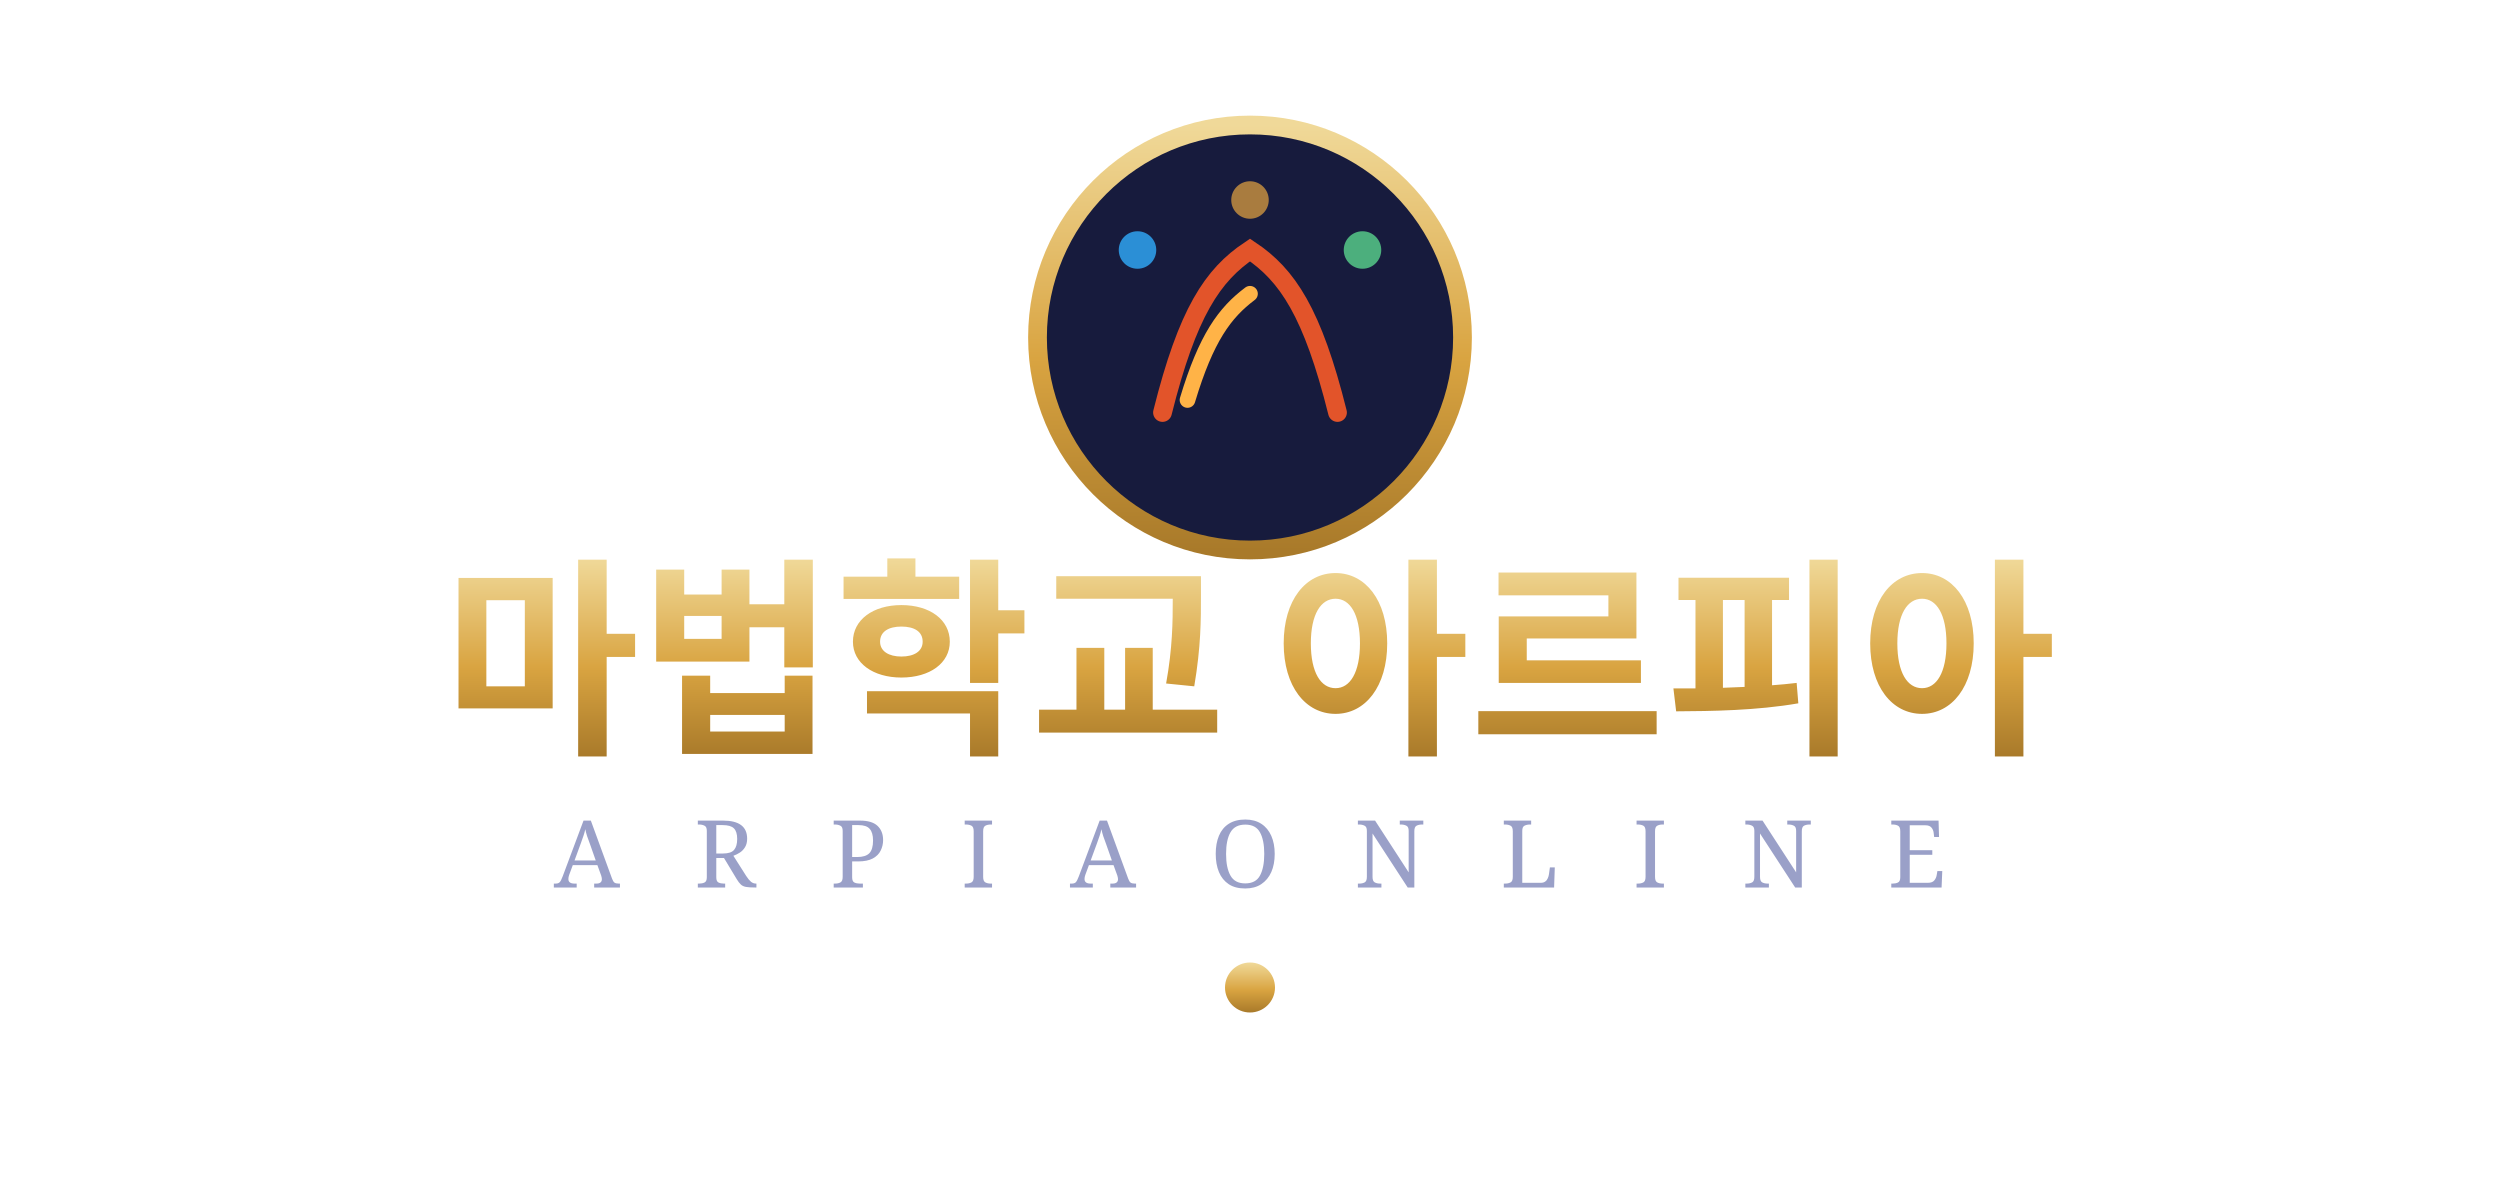
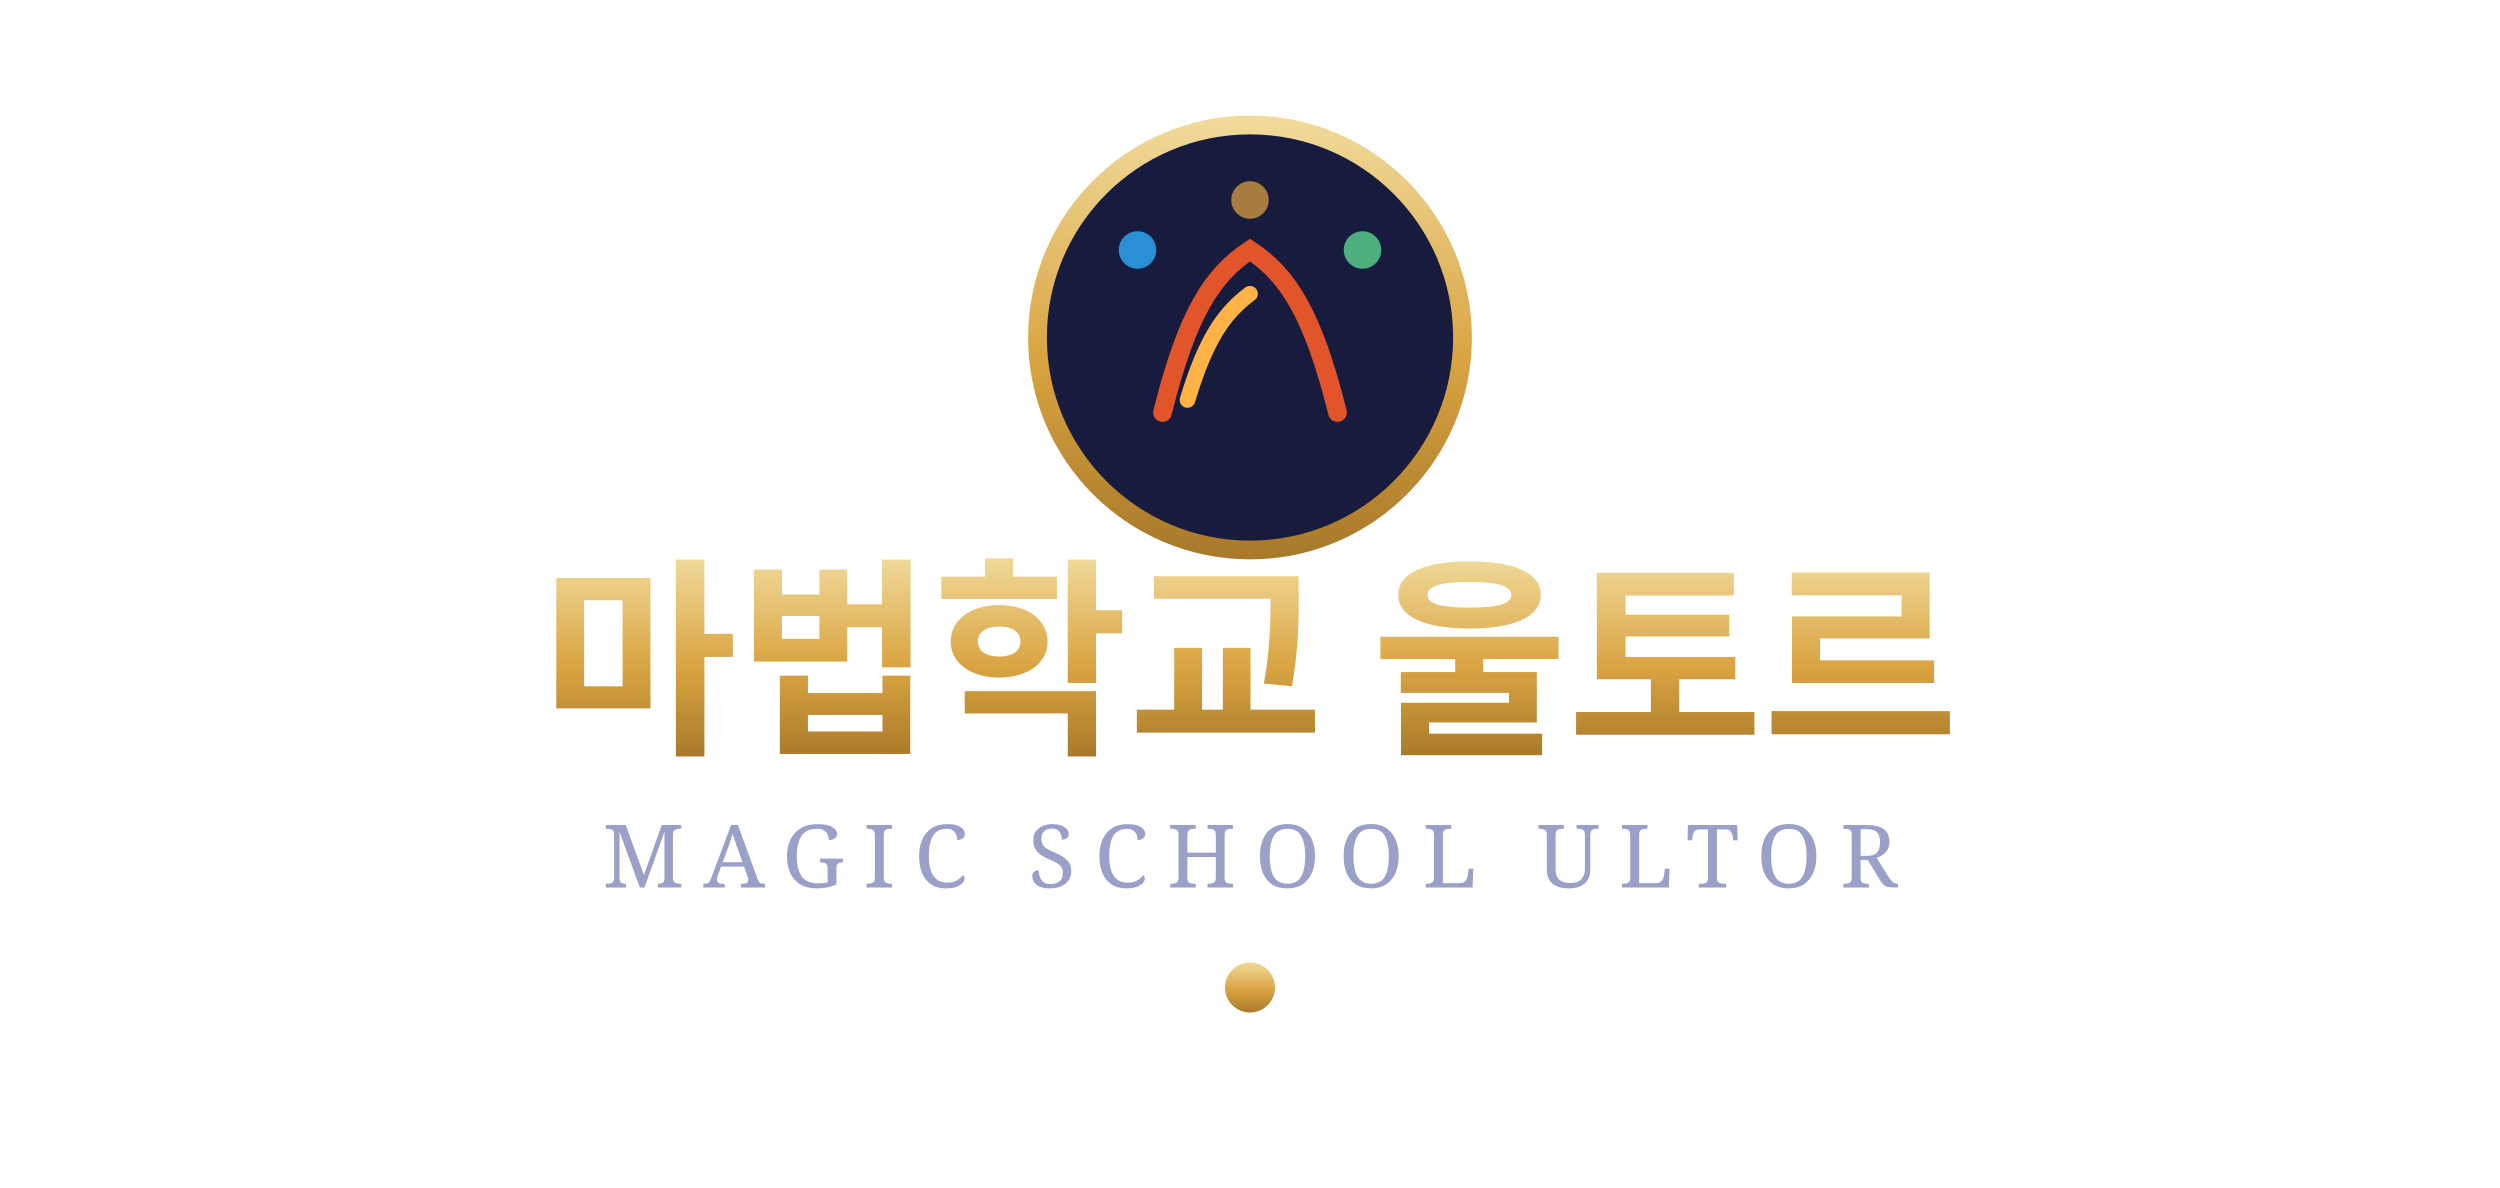
<svg xmlns="http://www.w3.org/2000/svg" viewBox="0 0 400 190" width="400" height="190">
  <defs>
    <linearGradient id="goldGrad" x1="0" y1="0" x2="0" y2="1">
      <stop offset="0%" stop-color="#f0d999" />
      <stop offset="55%" stop-color="#d9a441" />
      <stop offset="100%" stop-color="#a97a2a" />
    </linearGradient>
  </defs>
  <g transform="translate(200,54)">
    <circle r="34" fill="#171b3d" stroke="url(#goldGrad)" stroke-width="3" />
    <path d="M-14 12c4-16 8-22 14-26 6 4 10 10 14 26" stroke="#e2542a" stroke-width="3" fill="none" stroke-linecap="round" />
    <path d="M-10 10c3-10 6-14 10-17" stroke="#ffb347" stroke-width="2.5" fill="none" stroke-linecap="round" />
    <circle cx="-18" cy="-14" r="3" fill="#2b8fd6" />
    <circle cx="18" cy="-14" r="3" fill="#4caf7d" />
    <circle cx="0" cy="-22" r="3" fill="#a97c3f" />
  </g>
-   <text x="200" y="118" text-anchor="middle" font-family="'Gowun Batang', 'Noto Serif KR', serif" font-size="34" fill="url(#goldGrad)" font-weight="700">마법학교 아르피아</text>
-   <text x="200" y="142" text-anchor="middle" font-family="'Gowun Batang', 'Noto Serif KR', serif" font-size="15" letter-spacing="4" fill="#9aa0c8">A R P I A   O N L I N E</text>
+   <text x="200" y="118" text-anchor="middle" font-family="'Gowun Batang', 'Noto Serif KR', serif" font-size="34" fill="url(#goldGrad)" font-weight="700">마법학교 울토르</text>
+   <text x="200" y="142" text-anchor="middle" font-family="'Gowun Batang', 'Noto Serif KR', serif" font-size="14" letter-spacing="3" fill="#9aa0c8">MAGIC SCHOOL ULTOR</text>
  <line x1="60" y1="158" x2="340" y2="158" stroke="url(#goldGrad)" stroke-width="2" />
  <circle cx="200" cy="158" r="4" fill="url(#goldGrad)" />
</svg>
